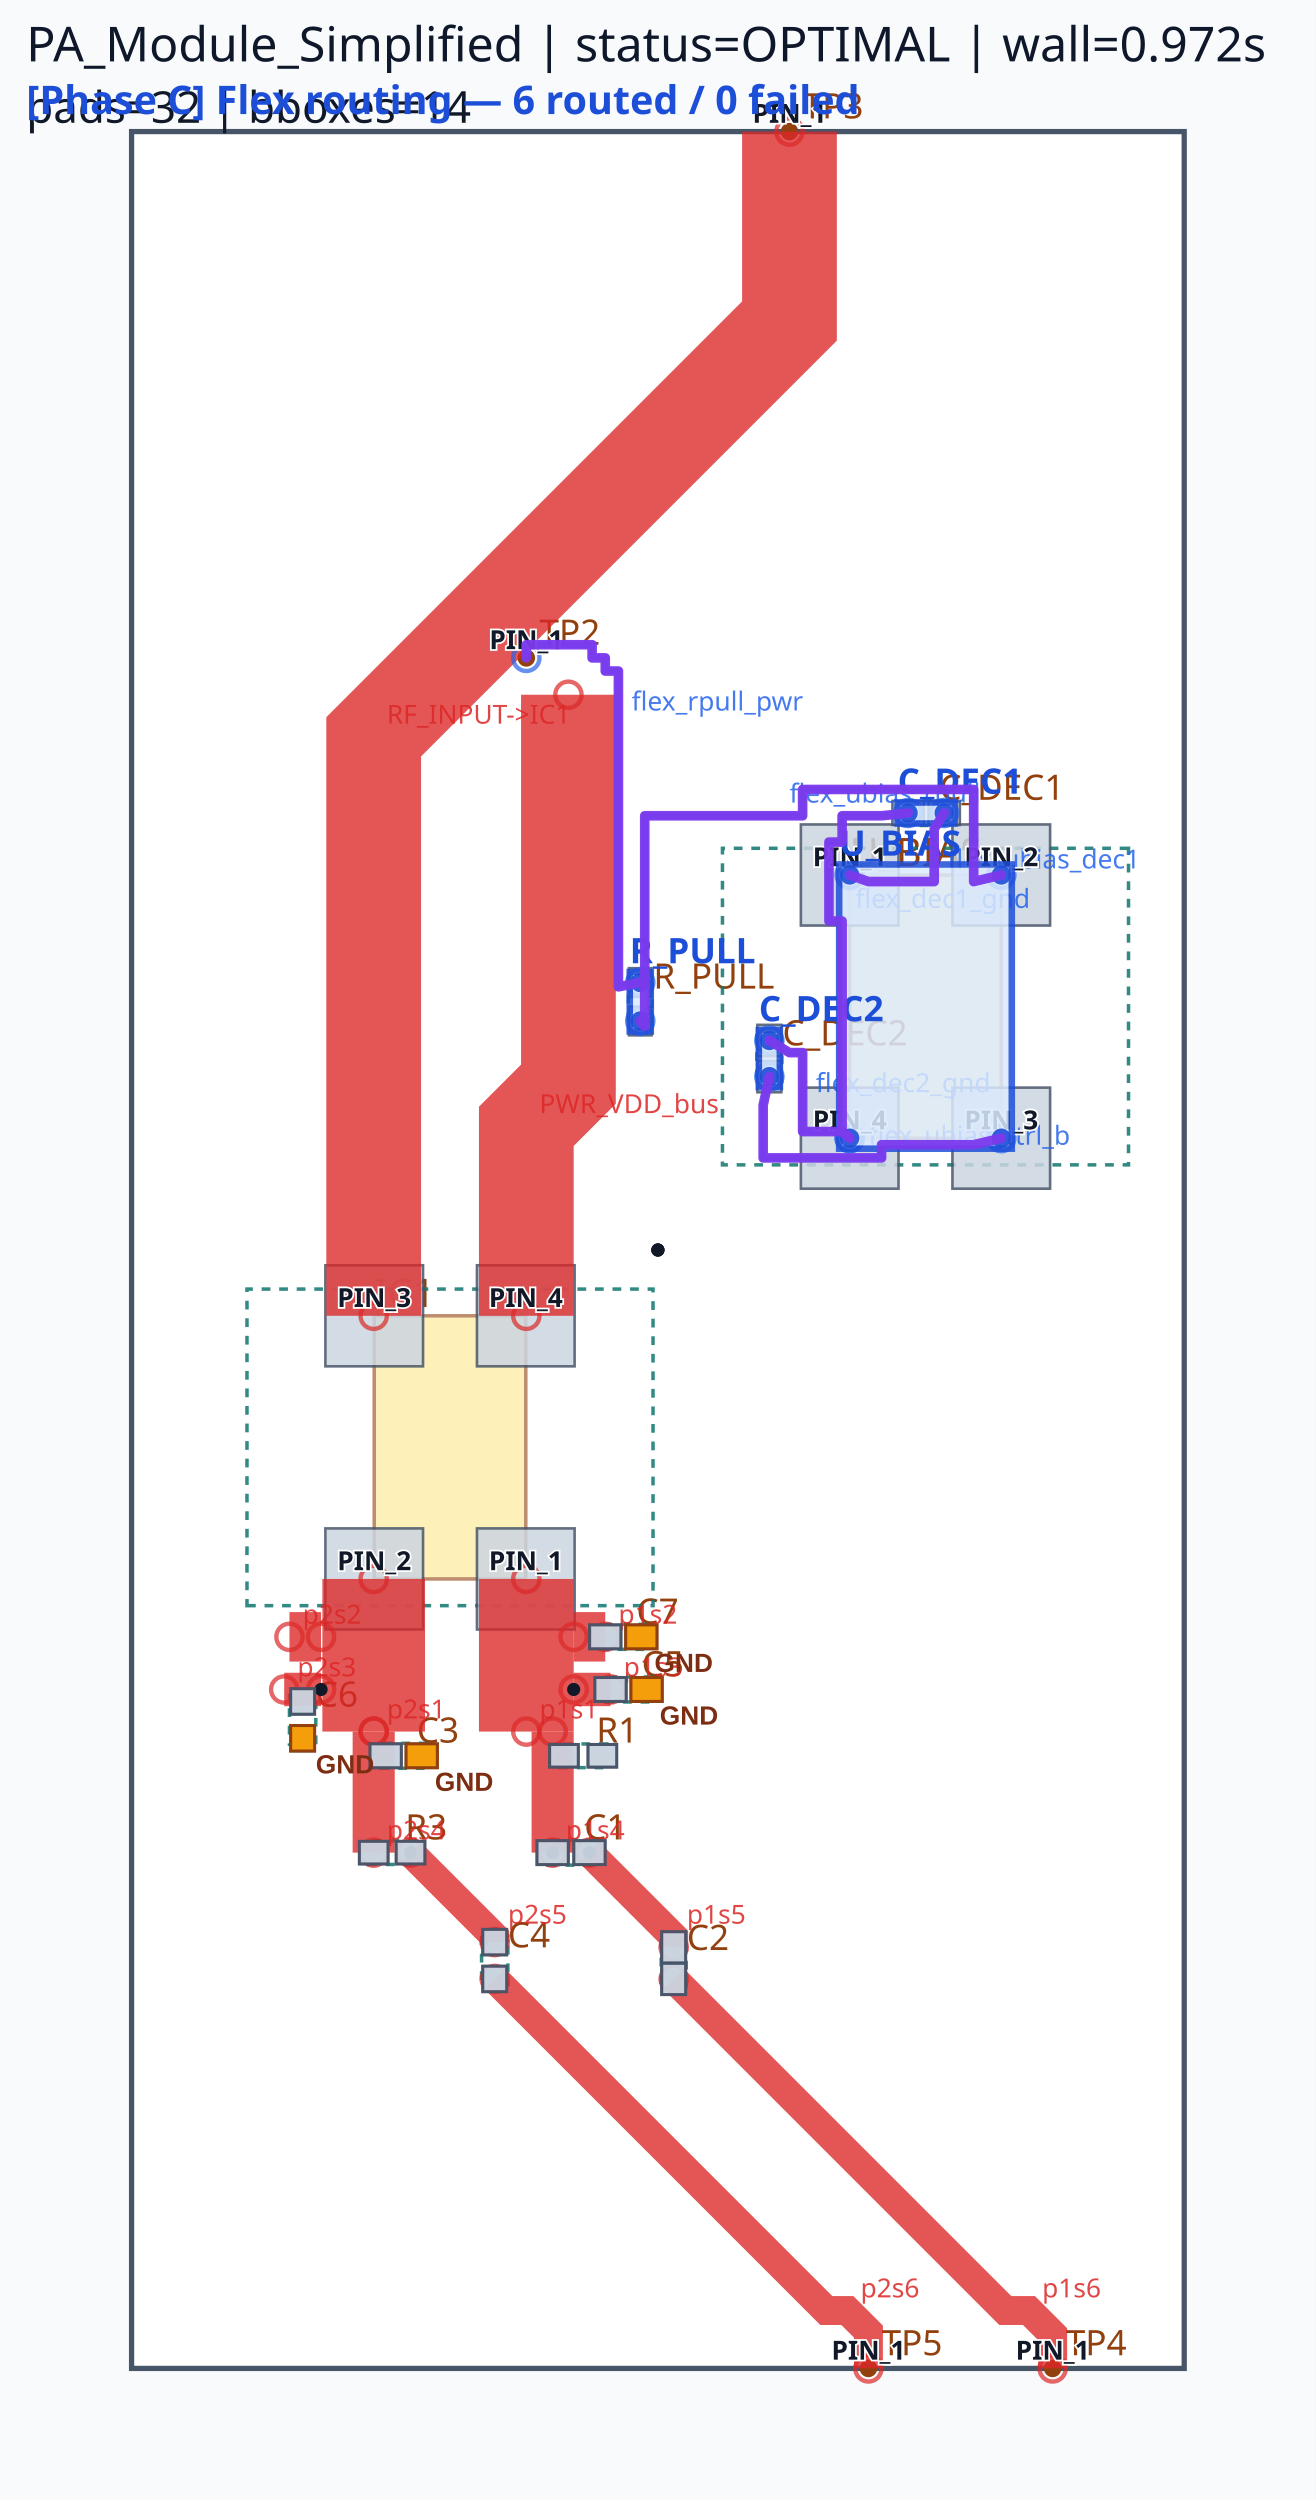
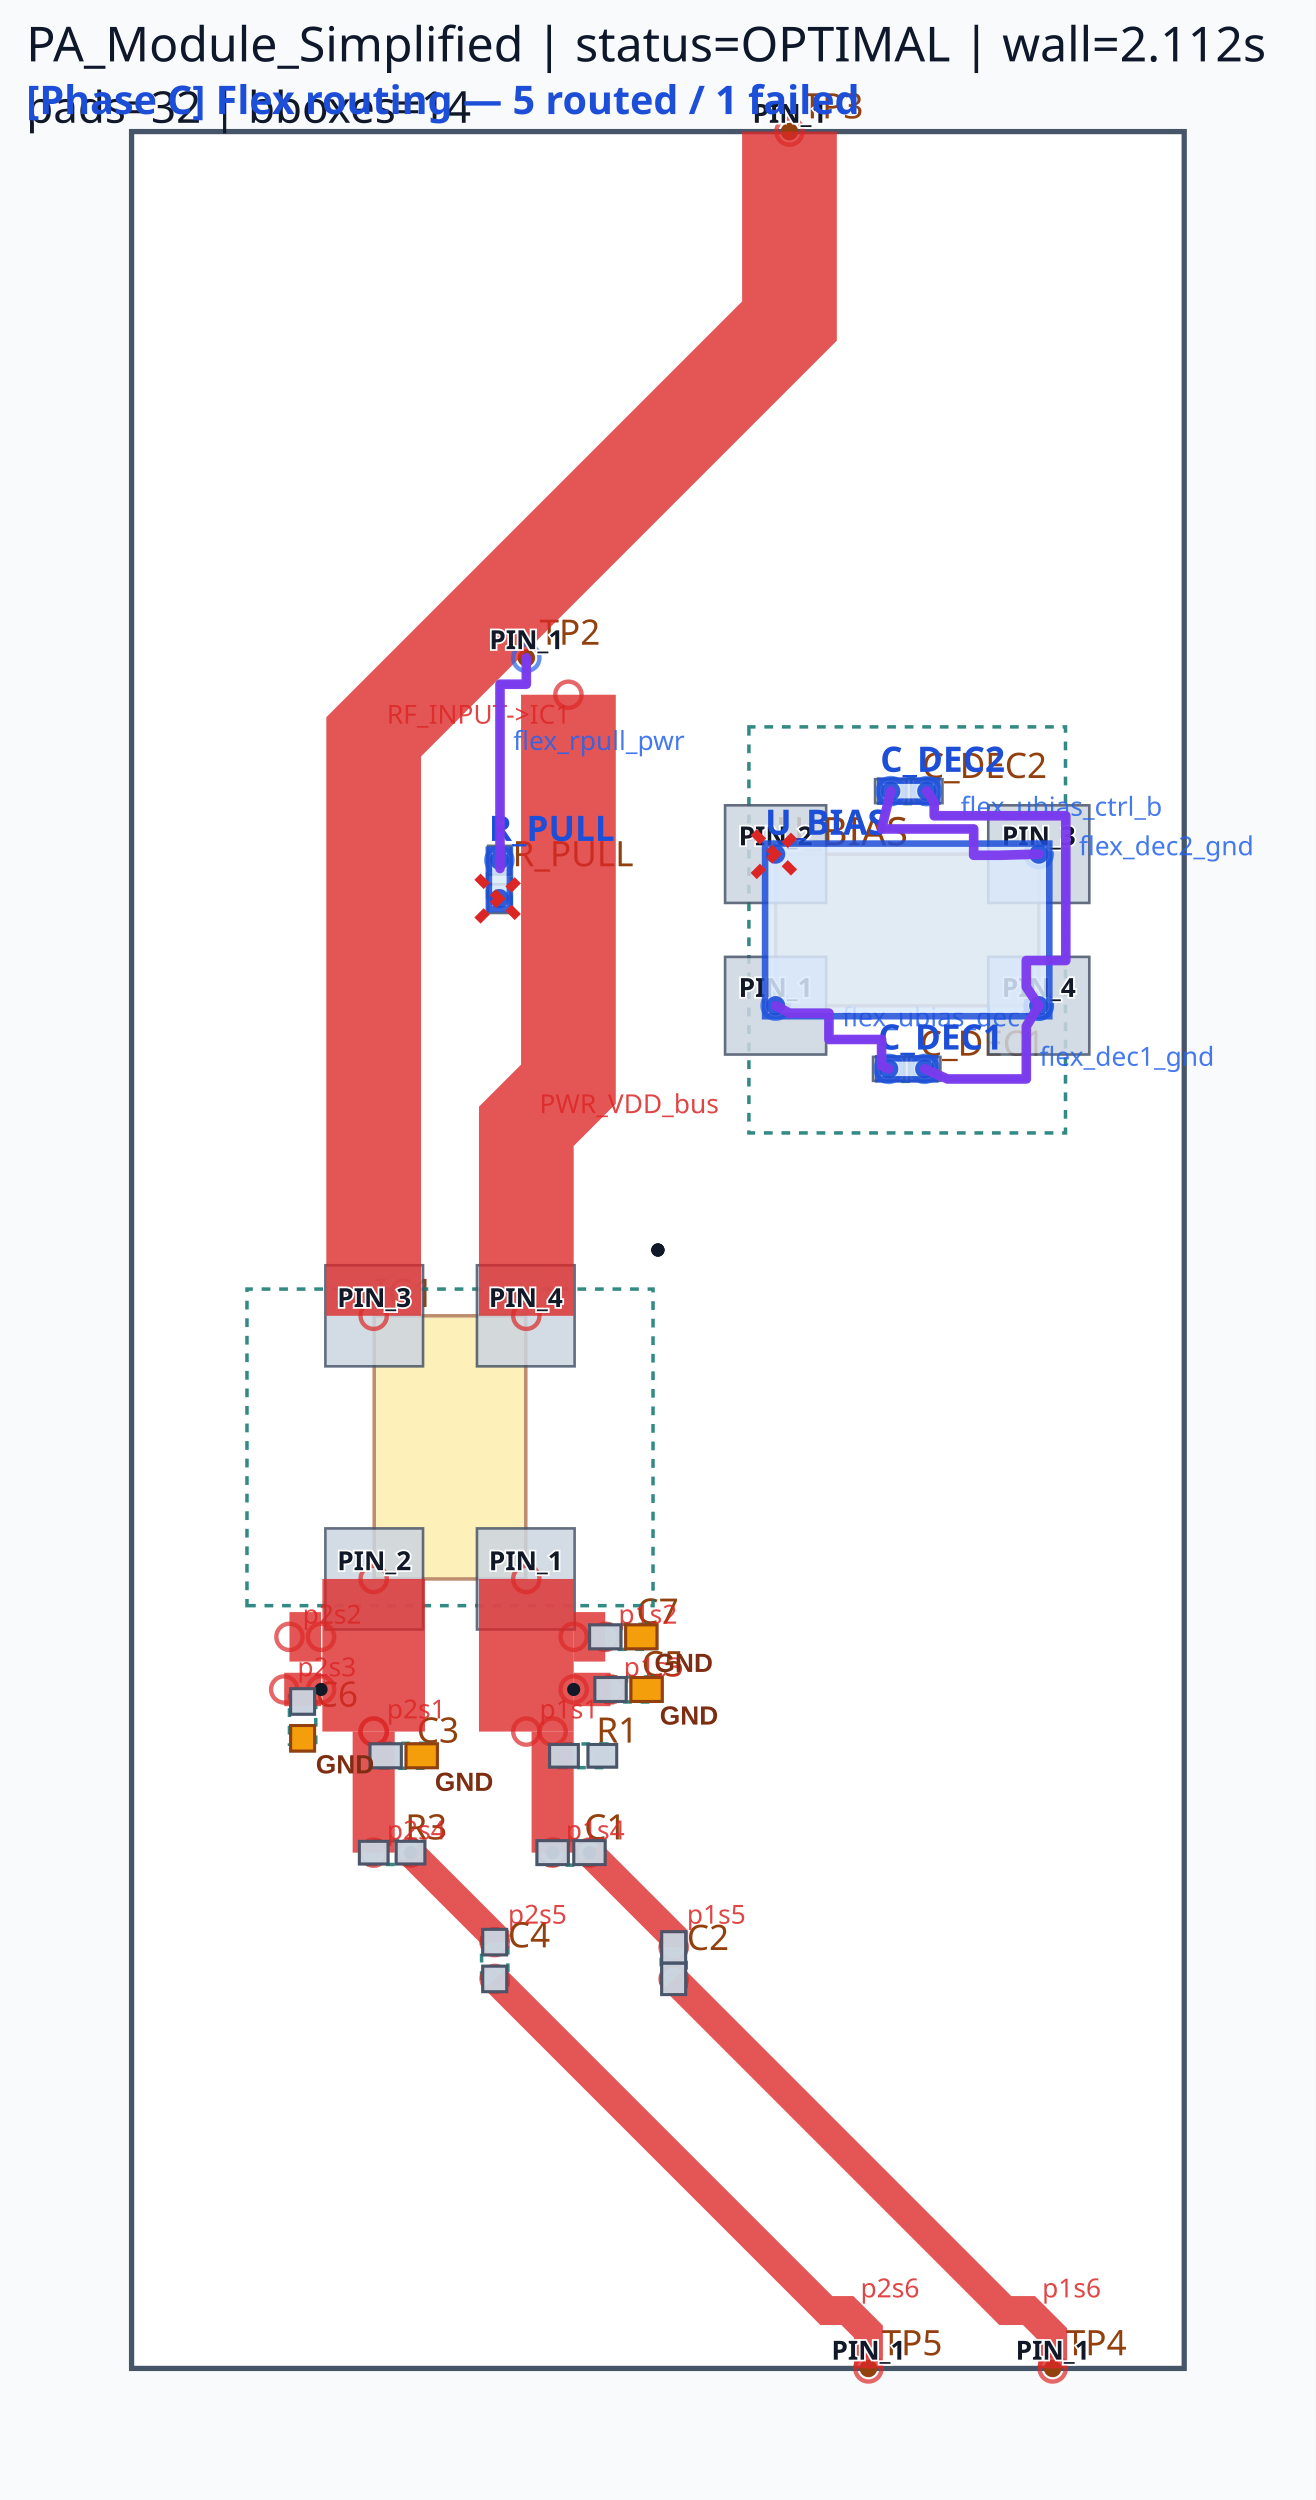
<svg xmlns="http://www.w3.org/2000/svg" viewBox="0 0 300.0 570.0" width="300.0" height="570.0">
  <rect x="0" y="0" width="100%" height="100%" fill="#f8fafc" />
  <rect x="30.00" y="30.00" width="240.00" height="510.00" fill="#ffffff" stroke="#475569" stroke-width="1.2" />
  <rect x="85.32" y="300.00" width="34.56" height="60.00" fill="#fde68a" stroke="#92400e" stroke-width="0.8" opacity="0.6" />
  <text x="85.32" y="298.00" font-family="sans-serif" font-size="9" fill="#92400e">IC1</text>
  <circle cx="120.00" cy="150.00" r="2" fill="#92400e" />
  <text x="123.00" y="147.00" font-family="sans-serif" font-size="8" fill="#92400e">TP2</text>
  <circle cx="180.00" cy="30.00" r="2" fill="#92400e" />
  <text x="183.00" y="27.00" font-family="sans-serif" font-size="8" fill="#92400e">TP3</text>
  <circle cx="240.00" cy="540.00" r="2" fill="#92400e" />
  <text x="243.00" y="537.00" font-family="sans-serif" font-size="8" fill="#92400e">TP4</text>
  <circle cx="198.00" cy="540.00" r="2" fill="#92400e" />
  <text x="201.00" y="537.00" font-family="sans-serif" font-size="8" fill="#92400e">TP5</text>
  <circle cx="126.00" cy="422.40" r="2" fill="#92400e" />
  <circle cx="134.40" cy="422.40" r="2" fill="#92400e" />
  <text x="133.20" y="419.40" font-family="sans-serif" font-size="8" fill="#92400e">C1</text>
  <circle cx="153.60" cy="444.00" r="2" fill="#92400e" />
  <circle cx="153.60" cy="451.20" r="2" fill="#92400e" />
  <text x="156.60" y="444.60" font-family="sans-serif" font-size="8" fill="#92400e">C2</text>
  <circle cx="112.80" cy="442.80" r="2" fill="#92400e" />
  <circle cx="112.80" cy="451.20" r="2" fill="#92400e" />
  <text x="115.80" y="444.00" font-family="sans-serif" font-size="8" fill="#92400e">C4</text>
  <circle cx="128.58" cy="400.32" r="2" fill="#92400e" />
  <circle cx="137.34" cy="400.32" r="2" fill="#92400e" />
  <text x="135.96" y="397.32" font-family="sans-serif" font-size="8" fill="#92400e">R1</text>
  <circle cx="85.20" cy="422.40" r="2" fill="#92400e" />
  <circle cx="93.60" cy="422.40" r="2" fill="#92400e" />
  <text x="92.40" y="419.40" font-family="sans-serif" font-size="8" fill="#92400e">R3</text>
  <circle cx="87.93" cy="400.32" r="2" fill="#92400e" />
  <circle cx="96.15" cy="400.32" r="2" fill="#92400e" />
  <text x="95.04" y="397.32" font-family="sans-serif" font-size="8" fill="#92400e">C3</text>
  <circle cx="139.20" cy="385.20" r="2" fill="#92400e" />
  <circle cx="147.42" cy="385.20" r="2" fill="#92400e" />
  <text x="146.31" y="382.20" font-family="sans-serif" font-size="8" fill="#92400e">C5</text>
  <circle cx="69.00" cy="396.33" r="2" fill="#92400e" />
  <circle cx="69.00" cy="387.93" r="2" fill="#92400e" />
  <text x="72.00" y="389.13" font-family="sans-serif" font-size="8" fill="#92400e">C6</text>
  <circle cx="138.00" cy="373.20" r="2" fill="#92400e" />
  <circle cx="146.22" cy="373.20" r="2" fill="#92400e" />
  <text x="145.11" y="370.20" font-family="sans-serif" font-size="8" fill="#92400e">C7</text>
-   <rect x="193.73" y="199.50" width="34.56" height="60.00" fill="#fde68a" stroke="#92400e" stroke-width="0.8" opacity="0.6" />
-   <text x="193.73" y="197.50" font-family="sans-serif" font-size="9" fill="#92400e">U_BIAS</text>
-   <circle cx="215.27" cy="185.36" r="2" fill="#92400e" />
-   <circle cx="207.05" cy="185.36" r="2" fill="#92400e" />
-   <text x="214.16" y="182.36" font-family="sans-serif" font-size="8" fill="#92400e">C_DEC1</text>
-   <circle cx="145.98" cy="232.78" r="2" fill="#92400e" />
-   <circle cx="145.98" cy="224.02" r="2" fill="#92400e" />
-   <text x="148.98" y="225.40" font-family="sans-serif" font-size="8" fill="#92400e">R_PULL</text>
-   <circle cx="175.41" cy="245.46" r="2" fill="#92400e" />
-   <circle cx="175.41" cy="237.24" r="2" fill="#92400e" />
-   <text x="178.41" y="238.35" font-family="sans-serif" font-size="8" fill="#92400e">C_DEC2</text>
+   <rect x="176.84" y="194.74" width="60.00" height="34.56" fill="#fde68a" stroke="#92400e" stroke-width="0.8" opacity="0.6" />
+   <text x="176.84" y="192.74" font-family="sans-serif" font-size="9" fill="#92400e">U_BIAS</text>
+   <circle cx="202.62" cy="243.70" r="2" fill="#92400e" />
+   <circle cx="210.84" cy="243.70" r="2" fill="#92400e" />
+   <text x="209.73" y="240.70" font-family="sans-serif" font-size="8" fill="#92400e">C_DEC1</text>
+   <circle cx="113.86" cy="204.89" r="2" fill="#92400e" />
+   <circle cx="113.86" cy="196.13" r="2" fill="#92400e" />
+   <text x="116.86" y="197.51" font-family="sans-serif" font-size="8" fill="#92400e">R_PULL</text>
+   <circle cx="203.09" cy="180.38" r="2" fill="#92400e" />
+   <circle cx="211.31" cy="180.38" r="2" fill="#92400e" />
+   <text x="210.20" y="177.38" font-family="sans-serif" font-size="8" fill="#92400e">C_DEC2</text>
  <path d="M 56.31,366.09 L 148.89,366.09 L 148.89,293.91 L 56.31,293.91 Z" class="component-bbox" fill="none" stroke="#0f766e" stroke-width="0.8" stroke-dasharray="2 2" opacity="0.85" />
  <path d="M 124.95,425.25 L 135.45,425.25 L 135.45,419.55 L 124.95,419.55 Z" class="component-bbox" fill="none" stroke="#0f766e" stroke-width="0.8" stroke-dasharray="2 2" opacity="0.85" />
  <path d="M 150.75,442.35 L 150.75,452.85 L 156.45,452.85 L 156.45,442.35 Z" class="component-bbox" fill="none" stroke="#0f766e" stroke-width="0.8" stroke-dasharray="2 2" opacity="0.85" />
  <path d="M 109.80,441.45 L 109.80,452.55 L 115.80,452.55 L 115.80,441.45 Z" class="component-bbox" fill="none" stroke="#0f766e" stroke-width="0.8" stroke-dasharray="2 2" opacity="0.85" />
  <path d="M 127.56,403.02 L 138.36,403.02 L 138.36,397.62 L 127.56,397.62 Z" class="component-bbox" fill="none" stroke="#0f766e" stroke-width="0.8" stroke-dasharray="2 2" opacity="0.85" />
  <path d="M 84.00,425.10 L 94.80,425.10 L 94.80,419.70 L 84.00,419.70 Z" class="component-bbox" fill="none" stroke="#0f766e" stroke-width="0.8" stroke-dasharray="2 2" opacity="0.85" />
  <path d="M 86.79,403.17 L 97.29,403.17 L 97.29,397.47 L 86.79,397.47 Z" class="component-bbox" fill="none" stroke="#0f766e" stroke-width="0.8" stroke-dasharray="2 2" opacity="0.85" />
  <path d="M 138.06,388.05 L 148.56,388.05 L 148.56,382.35 L 138.06,382.35 Z" class="component-bbox" fill="none" stroke="#0f766e" stroke-width="0.8" stroke-dasharray="2 2" opacity="0.85" />
  <path d="M 72.00,397.68 L 72.00,386.58 L 66.00,386.58 L 66.00,397.68 Z" class="component-bbox" fill="none" stroke="#0f766e" stroke-width="0.8" stroke-dasharray="2 2" opacity="0.85" />
  <path d="M 136.86,376.05 L 147.36,376.05 L 147.36,370.35 L 136.86,370.35 Z" class="component-bbox" fill="none" stroke="#0f766e" stroke-width="0.8" stroke-dasharray="2 2" opacity="0.85" />
-   <path d="M 257.30,193.41 L 164.72,193.41 L 164.72,265.59 L 257.30,265.59 Z" class="component-bbox" fill="none" stroke="#0f766e" stroke-width="0.8" stroke-dasharray="2 2" opacity="0.85" />
-   <path d="M 216.41,182.51 L 205.91,182.51 L 205.91,188.21 L 216.41,188.21 Z" class="component-bbox" fill="none" stroke="#0f766e" stroke-width="0.8" stroke-dasharray="2 2" opacity="0.85" />
-   <path d="M 148.68,233.80 L 148.68,223.00 L 143.28,223.00 L 143.28,233.80 Z" class="component-bbox" fill="none" stroke="#0f766e" stroke-width="0.8" stroke-dasharray="2 2" opacity="0.85" />
-   <path d="M 178.26,246.60 L 178.26,236.10 L 172.56,236.10 L 172.56,246.60 Z" class="component-bbox" fill="none" stroke="#0f766e" stroke-width="0.8" stroke-dasharray="2 2" opacity="0.85" />
+   <path d="M 170.75,165.73 L 170.75,258.31 L 242.93,258.31 L 242.93,165.73 Z" class="component-bbox" fill="none" stroke="#0f766e" stroke-width="0.8" stroke-dasharray="2 2" opacity="0.85" />
+   <path d="M 201.48,246.55 L 211.98,246.55 L 211.98,240.85 L 201.48,240.85 Z" class="component-bbox" fill="none" stroke="#0f766e" stroke-width="0.8" stroke-dasharray="2 2" opacity="0.85" />
+   <path d="M 116.56,205.91 L 116.56,195.11 L 111.16,195.11 L 111.16,205.91 Z" class="component-bbox" fill="none" stroke="#0f766e" stroke-width="0.8" stroke-dasharray="2 2" opacity="0.85" />
+   <path d="M 201.95,183.23 L 212.45,183.23 L 212.45,177.53 L 201.95,177.53 Z" class="component-bbox" fill="none" stroke="#0f766e" stroke-width="0.8" stroke-dasharray="2 2" opacity="0.85" />
  <polygon points="108.75,348.48 108.75,371.52 131.01,371.52 131.01,348.48" fill="#cbd5e1" stroke="#475569" stroke-width="0.6" opacity="0.85" />
  <polygon points="74.19,348.48 74.19,371.52 96.45,371.52 96.45,348.48" fill="#cbd5e1" stroke="#475569" stroke-width="0.6" opacity="0.85" />
  <polygon points="96.45,311.52 96.45,288.48 74.19,288.48 74.19,311.52" fill="#cbd5e1" stroke="#475569" stroke-width="0.6" opacity="0.85" />
  <polygon points="131.01,311.52 131.01,288.48 108.75,288.48 108.75,311.52" fill="#cbd5e1" stroke="#475569" stroke-width="0.6" opacity="0.85" />
  <polygon points="122.43,425.13 129.57,425.13 129.57,419.67 122.43,419.67" fill="#cbd5e1" stroke="#475569" stroke-width="0.6" opacity="0.85" />
  <polygon points="130.83,425.13 137.97,425.13 137.97,419.67 130.83,419.67" fill="#cbd5e1" stroke="#475569" stroke-width="0.6" opacity="0.85" />
  <polygon points="150.87,440.43 150.87,447.57 156.33,447.57 156.33,440.43" fill="#cbd5e1" stroke="#475569" stroke-width="0.6" opacity="0.85" />
  <polygon points="150.87,447.63 150.87,454.77 156.33,454.77 156.33,447.63" fill="#cbd5e1" stroke="#475569" stroke-width="0.6" opacity="0.85" />
  <polygon points="115.53,445.71 115.53,439.89 110.07,439.89 110.07,445.71" fill="#cbd5e1" stroke="#475569" stroke-width="0.6" opacity="0.85" />
  <polygon points="110.07,448.29 110.07,454.11 115.53,454.11 115.53,448.29" fill="#cbd5e1" stroke="#475569" stroke-width="0.6" opacity="0.85" />
  <polygon points="125.31,402.90 131.85,402.90 131.85,397.74 125.31,397.74" fill="#cbd5e1" stroke="#475569" stroke-width="0.6" opacity="0.85" />
  <polygon points="134.07,402.90 140.61,402.90 140.61,397.74 134.07,397.74" fill="#cbd5e1" stroke="#475569" stroke-width="0.6" opacity="0.85" />
  <polygon points="81.93,424.98 88.47,424.98 88.47,419.82 81.93,419.82" fill="#cbd5e1" stroke="#475569" stroke-width="0.6" opacity="0.85" />
  <polygon points="90.33,424.98 96.87,424.98 96.87,419.82 90.33,419.82" fill="#cbd5e1" stroke="#475569" stroke-width="0.6" opacity="0.85" />
  <polygon points="84.36,403.05 91.50,403.05 91.50,397.59 84.36,397.59" fill="#cbd5e1" stroke="#475569" stroke-width="0.6" opacity="0.85" />
  <polygon points="92.58,403.05 99.72,403.05 99.72,397.59 92.58,397.59" fill="#cbd5e1" stroke="#475569" stroke-width="0.6" opacity="0.85" />
  <polygon points="135.63,387.93 142.77,387.93 142.77,382.47 135.63,382.47" fill="#cbd5e1" stroke="#475569" stroke-width="0.6" opacity="0.85" />
  <polygon points="143.85,387.93 150.99,387.93 150.99,382.47 143.85,382.47" fill="#cbd5e1" stroke="#475569" stroke-width="0.6" opacity="0.85" />
  <polygon points="66.27,393.42 66.27,399.24 71.73,399.24 71.73,393.42" fill="#cbd5e1" stroke="#475569" stroke-width="0.6" opacity="0.85" />
  <polygon points="71.73,390.84 71.73,385.02 66.27,385.02 66.27,390.84" fill="#cbd5e1" stroke="#475569" stroke-width="0.6" opacity="0.85" />
  <polygon points="134.43,375.93 141.57,375.93 141.57,370.47 134.43,370.47" fill="#cbd5e1" stroke="#475569" stroke-width="0.6" opacity="0.85" />
  <polygon points="142.65,375.93 149.79,375.93 149.79,370.47 142.65,370.47" fill="#cbd5e1" stroke="#475569" stroke-width="0.6" opacity="0.85" />
-   <polygon points="204.86,211.02 204.86,187.98 182.60,187.98 182.60,211.02" fill="#cbd5e1" stroke="#475569" stroke-width="0.6" opacity="0.85" />
-   <polygon points="239.42,211.02 239.42,187.98 217.16,187.98 217.16,211.02" fill="#cbd5e1" stroke="#475569" stroke-width="0.6" opacity="0.85" />
-   <polygon points="217.16,247.98 217.16,271.02 239.42,271.02 239.42,247.98" fill="#cbd5e1" stroke="#475569" stroke-width="0.6" opacity="0.85" />
-   <polygon points="182.60,247.98 182.60,271.02 204.86,271.02 204.86,247.98" fill="#cbd5e1" stroke="#475569" stroke-width="0.6" opacity="0.85" />
-   <polygon points="218.84,182.63 211.70,182.63 211.70,188.09 218.84,188.09" fill="#cbd5e1" stroke="#475569" stroke-width="0.6" opacity="0.85" />
-   <polygon points="210.62,182.63 203.48,182.63 203.48,188.09 210.62,188.09" fill="#cbd5e1" stroke="#475569" stroke-width="0.6" opacity="0.85" />
-   <polygon points="148.56,236.05 148.56,229.51 143.40,229.51 143.40,236.05" fill="#cbd5e1" stroke="#475569" stroke-width="0.6" opacity="0.85" />
-   <polygon points="148.56,227.29 148.56,220.75 143.40,220.75 143.40,227.29" fill="#cbd5e1" stroke="#475569" stroke-width="0.6" opacity="0.85" />
-   <polygon points="178.14,249.03 178.14,241.89 172.68,241.89 172.68,249.03" fill="#cbd5e1" stroke="#475569" stroke-width="0.6" opacity="0.85" />
-   <polygon points="178.14,240.81 178.14,233.67 172.68,233.67 172.68,240.81" fill="#cbd5e1" stroke="#475569" stroke-width="0.6" opacity="0.85" />
+   <polygon points="188.36,218.17 165.32,218.17 165.32,240.43 188.36,240.43" fill="#cbd5e1" stroke="#475569" stroke-width="0.6" opacity="0.85" />
+   <polygon points="188.36,183.61 165.32,183.61 165.32,205.87 188.36,205.87" fill="#cbd5e1" stroke="#475569" stroke-width="0.6" opacity="0.85" />
+   <polygon points="225.32,205.87 248.36,205.87 248.36,183.61 225.32,183.61" fill="#cbd5e1" stroke="#475569" stroke-width="0.6" opacity="0.85" />
+   <polygon points="225.32,240.43 248.36,240.43 248.36,218.17 225.32,218.17" fill="#cbd5e1" stroke="#475569" stroke-width="0.6" opacity="0.85" />
+   <polygon points="199.05,246.43 206.19,246.43 206.19,240.97 199.05,240.97" fill="#cbd5e1" stroke="#475569" stroke-width="0.6" opacity="0.85" />
+   <polygon points="207.27,246.43 214.41,246.43 214.41,240.97 207.27,240.97" fill="#cbd5e1" stroke="#475569" stroke-width="0.6" opacity="0.85" />
+   <polygon points="116.44,208.16 116.44,201.62 111.28,201.62 111.28,208.16" fill="#cbd5e1" stroke="#475569" stroke-width="0.6" opacity="0.85" />
+   <polygon points="116.44,199.40 116.44,192.86 111.28,192.86 111.28,199.40" fill="#cbd5e1" stroke="#475569" stroke-width="0.6" opacity="0.85" />
+   <polygon points="199.52,183.11 206.66,183.11 206.66,177.65 199.52,177.65" fill="#cbd5e1" stroke="#475569" stroke-width="0.6" opacity="0.85" />
+   <polygon points="207.74,183.11 214.88,183.11 214.88,177.65 207.74,177.65" fill="#cbd5e1" stroke="#475569" stroke-width="0.6" opacity="0.85" />
  <polyline points="85.20,360.00 85.20,394.80" fill="none" stroke="#dc2626" stroke-width="23.40" stroke-linecap="butt" stroke-linejoin="miter" opacity="0.78" />
  <circle cx="85.20" cy="360.00" r="3" fill="none" stroke="#dc2626" stroke-width="1.0" opacity="0.7" />
  <circle cx="85.20" cy="394.80" r="3" fill="none" stroke="#dc2626" stroke-width="1.0" opacity="0.7" />
  <text x="88.20" y="391.80" font-family="sans-serif" font-size="6" fill="#dc2626" opacity="0.85">p2s1</text>
  <polyline points="120.00,360.00 120.00,394.80" fill="none" stroke="#dc2626" stroke-width="21.60" stroke-linecap="butt" stroke-linejoin="miter" opacity="0.78" />
  <circle cx="120.00" cy="360.00" r="3" fill="none" stroke="#dc2626" stroke-width="1.0" opacity="0.7" />
  <circle cx="120.00" cy="394.80" r="3" fill="none" stroke="#dc2626" stroke-width="1.0" opacity="0.7" />
  <text x="123.00" y="391.80" font-family="sans-serif" font-size="6" fill="#dc2626" opacity="0.85">p1s1</text>
  <polyline points="126.00,394.80 126.00,422.40" fill="none" stroke="#dc2626" stroke-width="9.60" stroke-linecap="butt" stroke-linejoin="miter" opacity="0.78" />
  <circle cx="126.00" cy="394.80" r="3" fill="none" stroke="#dc2626" stroke-width="1.0" opacity="0.7" />
  <circle cx="126.00" cy="422.40" r="3" fill="none" stroke="#dc2626" stroke-width="1.0" opacity="0.7" />
  <text x="129.00" y="419.40" font-family="sans-serif" font-size="6" fill="#dc2626" opacity="0.85">p1s4</text>
  <polyline points="85.20,394.80 85.20,422.40" fill="none" stroke="#dc2626" stroke-width="9.60" stroke-linecap="butt" stroke-linejoin="miter" opacity="0.78" />
  <circle cx="85.20" cy="394.80" r="3" fill="none" stroke="#dc2626" stroke-width="1.0" opacity="0.7" />
  <circle cx="85.20" cy="422.40" r="3" fill="none" stroke="#dc2626" stroke-width="1.0" opacity="0.7" />
  <text x="88.20" y="419.40" font-family="sans-serif" font-size="6" fill="#dc2626" opacity="0.85">p2s4</text>
  <polyline points="130.80,373.20 138.00,373.20" fill="none" stroke="#dc2626" stroke-width="11.28" stroke-linecap="butt" stroke-linejoin="miter" opacity="0.78" />
  <circle cx="130.80" cy="373.20" r="3" fill="none" stroke="#dc2626" stroke-width="1.0" opacity="0.7" />
  <circle cx="138.00" cy="373.20" r="3" fill="none" stroke="#dc2626" stroke-width="1.0" opacity="0.7" />
  <text x="141.00" y="370.20" font-family="sans-serif" font-size="6" fill="#dc2626" opacity="0.85">p1s2</text>
  <polyline points="73.20,373.20 66.00,373.20" fill="none" stroke="#dc2626" stroke-width="11.28" stroke-linecap="butt" stroke-linejoin="miter" opacity="0.78" />
  <circle cx="73.20" cy="373.20" r="3" fill="none" stroke="#dc2626" stroke-width="1.0" opacity="0.7" />
  <circle cx="66.00" cy="373.20" r="3" fill="none" stroke="#dc2626" stroke-width="1.0" opacity="0.7" />
  <text x="69.00" y="370.20" font-family="sans-serif" font-size="6" fill="#dc2626" opacity="0.85">p2s2</text>
  <polyline points="134.40,422.40 153.60,441.60 153.60,444.00" fill="none" stroke="#dc2626" stroke-width="6.60" stroke-linecap="butt" stroke-linejoin="miter" opacity="0.78" />
  <circle cx="134.40" cy="422.40" r="3" fill="none" stroke="#dc2626" stroke-width="1.0" opacity="0.7" />
  <circle cx="153.60" cy="444.00" r="3" fill="none" stroke="#dc2626" stroke-width="1.0" opacity="0.7" />
  <text x="156.60" y="438.60" font-family="sans-serif" font-size="6" fill="#dc2626" opacity="0.85">p1s5</text>
  <polyline points="93.60,422.40 112.80,441.60 112.80,442.80" fill="none" stroke="#dc2626" stroke-width="6.60" stroke-linecap="butt" stroke-linejoin="miter" opacity="0.78" />
  <circle cx="93.60" cy="422.40" r="3" fill="none" stroke="#dc2626" stroke-width="1.0" opacity="0.7" />
  <circle cx="112.80" cy="442.80" r="3" fill="none" stroke="#dc2626" stroke-width="1.0" opacity="0.7" />
  <text x="115.80" y="438.60" font-family="sans-serif" font-size="6" fill="#dc2626" opacity="0.85">p2s5</text>
  <polyline points="130.80,385.20 139.20,385.20" fill="none" stroke="#dc2626" stroke-width="7.62" stroke-linecap="butt" stroke-linejoin="miter" opacity="0.78" />
  <circle cx="130.80" cy="385.20" r="3" fill="none" stroke="#dc2626" stroke-width="1.0" opacity="0.7" />
  <circle cx="139.20" cy="385.20" r="3" fill="none" stroke="#dc2626" stroke-width="1.0" opacity="0.7" />
  <text x="142.20" y="382.20" font-family="sans-serif" font-size="6" fill="#dc2626" opacity="0.85">p1s3</text>
  <polyline points="73.20,385.20 64.80,385.20" fill="none" stroke="#dc2626" stroke-width="7.62" stroke-linecap="butt" stroke-linejoin="miter" opacity="0.78" />
  <circle cx="73.20" cy="385.20" r="3" fill="none" stroke="#dc2626" stroke-width="1.0" opacity="0.7" />
  <circle cx="64.80" cy="385.20" r="3" fill="none" stroke="#dc2626" stroke-width="1.0" opacity="0.7" />
  <text x="67.80" y="382.20" font-family="sans-serif" font-size="6" fill="#dc2626" opacity="0.85">p2s3</text>
  <polyline points="180.00,30.00 180.00,73.20 85.20,168.00 85.20,300.00" fill="none" stroke="#dc2626" stroke-width="21.60" stroke-linecap="butt" stroke-linejoin="miter" opacity="0.78" />
  <circle cx="180.00" cy="30.00" r="3" fill="none" stroke="#dc2626" stroke-width="1.0" opacity="0.7" />
  <circle cx="85.20" cy="300.00" r="3" fill="none" stroke="#dc2626" stroke-width="1.0" opacity="0.7" />
  <text x="88.20" y="165.00" font-family="sans-serif" font-size="6" fill="#dc2626" opacity="0.85">RF_INPUT-&gt;IC1</text>
  <polyline points="129.60,158.40 129.60,247.20 120.00,256.80 120.00,300.00" fill="none" stroke="#dc2626" stroke-width="21.60" stroke-linecap="butt" stroke-linejoin="miter" opacity="0.78" />
  <circle cx="129.60" cy="158.40" r="3" fill="none" stroke="#dc2626" stroke-width="1.0" opacity="0.7" />
  <circle cx="120.00" cy="300.00" r="3" fill="none" stroke="#dc2626" stroke-width="1.0" opacity="0.7" />
  <text x="123.00" y="253.80" font-family="sans-serif" font-size="6" fill="#dc2626" opacity="0.85">PWR_VDD_bus</text>
  <polyline points="153.60,451.20 229.20,526.80 234.60,526.80 240.00,532.20 240.00,540.00" fill="none" stroke="#dc2626" stroke-width="6.60" stroke-linecap="butt" stroke-linejoin="miter" opacity="0.78" />
  <circle cx="153.60" cy="451.20" r="3" fill="none" stroke="#dc2626" stroke-width="1.0" opacity="0.7" />
  <circle cx="240.00" cy="540.00" r="3" fill="none" stroke="#dc2626" stroke-width="1.0" opacity="0.7" />
  <text x="237.60" y="523.80" font-family="sans-serif" font-size="6" fill="#dc2626" opacity="0.85">p1s6</text>
  <polyline points="112.80,451.20 188.40,526.80 193.20,526.80 198.00,531.60 198.00,540.00" fill="none" stroke="#dc2626" stroke-width="6.60" stroke-linecap="butt" stroke-linejoin="miter" opacity="0.78" />
  <circle cx="112.80" cy="451.20" r="3" fill="none" stroke="#dc2626" stroke-width="1.0" opacity="0.7" />
  <circle cx="198.00" cy="540.00" r="3" fill="none" stroke="#dc2626" stroke-width="1.0" opacity="0.7" />
  <text x="196.20" y="523.80" font-family="sans-serif" font-size="6" fill="#dc2626" opacity="0.85">p2s6</text>
-   <polyline points="193.73,199.50 198.00,201.00 204.00,201.00 210.00,201.00 213.00,201.00 213.00,195.00 213.00,189.00 215.27,185.36" fill="none" stroke="#2563eb" stroke-width="1.52" stroke-linecap="butt" stroke-linejoin="miter" opacity="0.78" />
-   <circle cx="193.73" cy="199.50" r="3" fill="none" stroke="#2563eb" stroke-width="1.0" opacity="0.7" />
-   <circle cx="215.27" cy="185.36" r="3" fill="none" stroke="#2563eb" stroke-width="1.0" opacity="0.7" />
-   <text x="216.00" y="198.00" font-family="sans-serif" font-size="6" fill="#2563eb" opacity="0.85">flex_ubias_dec1</text>
-   <polyline points="207.05,185.36 201.00,186.00 195.00,186.00 192.00,186.00 192.00,192.00 189.00,192.00 189.00,198.00 189.00,204.00 189.00,210.00 192.00,210.00 192.00,216.00 192.00,222.00 192.00,228.00 192.00,234.00 192.00,240.00 192.00,246.00 192.00,252.00 192.00,258.00 193.73,259.50" fill="none" stroke="#2563eb" stroke-width="1.52" stroke-linecap="butt" stroke-linejoin="miter" opacity="0.78" />
-   <circle cx="207.05" cy="185.36" r="3" fill="none" stroke="#2563eb" stroke-width="1.0" opacity="0.7" />
-   <circle cx="193.73" cy="259.50" r="3" fill="none" stroke="#2563eb" stroke-width="1.0" opacity="0.7" />
-   <text x="195.00" y="207.00" font-family="sans-serif" font-size="6" fill="#2563eb" opacity="0.85">flex_dec1_gnd</text>
-   <polyline points="228.29,199.50 222.00,201.00 222.00,195.00 222.00,189.00 222.00,183.00 222.00,180.00 216.00,180.00 210.00,180.00 204.00,180.00 198.00,180.00 192.00,180.00 186.00,180.00 183.00,180.00 183.00,186.00 177.00,186.00 171.00,186.00 165.00,186.00 159.00,186.00 153.00,186.00 147.00,186.00 147.00,192.00 147.00,198.00 147.00,204.00 147.00,210.00 147.00,216.00 147.00,222.00 147.00,228.00 147.00,234.00 145.98,232.78" fill="none" stroke="#2563eb" stroke-width="1.52" stroke-linecap="butt" stroke-linejoin="miter" opacity="0.78" />
-   <circle cx="228.29" cy="199.50" r="3" fill="none" stroke="#2563eb" stroke-width="1.0" opacity="0.7" />
-   <circle cx="145.98" cy="232.78" r="3" fill="none" stroke="#2563eb" stroke-width="1.0" opacity="0.7" />
-   <text x="180.00" y="183.00" font-family="sans-serif" font-size="6" fill="#2563eb" opacity="0.85">flex_ubias_rpull</text>
-   <polyline points="145.98,224.02 141.00,225.00 141.00,219.00 141.00,213.00 141.00,207.00 141.00,201.00 141.00,195.00 141.00,189.00 141.00,183.00 141.00,177.00 141.00,171.00 141.00,165.00 141.00,159.00 141.00,153.00 138.00,153.00 138.00,150.00 135.00,150.00 135.00,147.00 129.00,147.00 123.00,147.00 120.00,147.00 120.00,150.00" fill="none" stroke="#2563eb" stroke-width="1.52" stroke-linecap="butt" stroke-linejoin="miter" opacity="0.78" />
-   <circle cx="145.98" cy="224.02" r="3" fill="none" stroke="#2563eb" stroke-width="1.0" opacity="0.7" />
+   <polyline points="176.84,229.30 180.00,231.00 186.00,231.00 189.00,231.00 189.00,237.00 195.00,237.00 201.00,237.00 201.00,243.00 202.62,243.70" fill="none" stroke="#2563eb" stroke-width="1.52" stroke-linecap="butt" stroke-linejoin="miter" opacity="0.78" />
+   <circle cx="176.84" cy="229.30" r="3" fill="none" stroke="#2563eb" stroke-width="1.0" opacity="0.7" />
+   <circle cx="202.62" cy="243.70" r="3" fill="none" stroke="#2563eb" stroke-width="1.0" opacity="0.7" />
+   <text x="192.00" y="234.00" font-family="sans-serif" font-size="6" fill="#2563eb" opacity="0.85">flex_ubias_dec1</text>
+   <polyline points="210.84,243.70 216.00,246.00 222.00,246.00 228.00,246.00 234.00,246.00 234.00,240.00 234.00,234.00 236.84,229.30" fill="none" stroke="#2563eb" stroke-width="1.52" stroke-linecap="butt" stroke-linejoin="miter" opacity="0.78" />
+   <circle cx="210.84" cy="243.70" r="3" fill="none" stroke="#2563eb" stroke-width="1.0" opacity="0.7" />
+   <circle cx="236.84" cy="229.30" r="3" fill="none" stroke="#2563eb" stroke-width="1.0" opacity="0.7" />
+   <text x="237.00" y="243.00" font-family="sans-serif" font-size="6" fill="#2563eb" opacity="0.85">flex_dec1_gnd</text>
+   <polyline points="113.86,196.13 114.00,198.00 114.00,192.00 114.00,186.00 114.00,180.00 114.00,174.00 114.00,168.00 114.00,162.00 114.00,156.00 120.00,156.00 120.00,150.00" fill="none" stroke="#2563eb" stroke-width="1.52" stroke-linecap="butt" stroke-linejoin="miter" opacity="0.78" />
+   <circle cx="113.86" cy="196.13" r="3" fill="none" stroke="#2563eb" stroke-width="1.0" opacity="0.7" />
  <circle cx="120.00" cy="150.00" r="3" fill="none" stroke="#2563eb" stroke-width="1.0" opacity="0.7" />
-   <text x="144.00" y="162.00" font-family="sans-serif" font-size="6" fill="#2563eb" opacity="0.85">flex_rpull_pwr</text>
-   <polyline points="228.29,259.50 222.00,261.00 216.00,261.00 210.00,261.00 204.00,261.00 201.00,261.00 201.00,264.00 195.00,264.00 189.00,264.00 183.00,264.00 177.00,264.00 174.00,264.00 174.00,258.00 174.00,252.00 175.41,245.46" fill="none" stroke="#2563eb" stroke-width="1.52" stroke-linecap="butt" stroke-linejoin="miter" opacity="0.78" />
-   <circle cx="228.29" cy="259.50" r="3" fill="none" stroke="#2563eb" stroke-width="1.0" opacity="0.7" />
-   <circle cx="175.41" cy="245.46" r="3" fill="none" stroke="#2563eb" stroke-width="1.0" opacity="0.7" />
-   <text x="198.00" y="261.00" font-family="sans-serif" font-size="6" fill="#2563eb" opacity="0.85">flex_ubias_ctrl_b</text>
-   <polyline points="175.41,237.24 180.00,240.00 183.00,240.00 183.00,246.00 183.00,252.00 183.00,258.00 189.00,258.00 192.00,258.00 193.73,259.50" fill="none" stroke="#2563eb" stroke-width="1.52" stroke-linecap="butt" stroke-linejoin="miter" opacity="0.78" />
-   <circle cx="175.41" cy="237.24" r="3" fill="none" stroke="#2563eb" stroke-width="1.0" opacity="0.7" />
-   <circle cx="193.73" cy="259.50" r="3" fill="none" stroke="#2563eb" stroke-width="1.0" opacity="0.7" />
-   <text x="186.00" y="249.00" font-family="sans-serif" font-size="6" fill="#2563eb" opacity="0.85">flex_dec2_gnd</text>
+   <text x="117.00" y="171.00" font-family="sans-serif" font-size="6" fill="#2563eb" opacity="0.85">flex_rpull_pwr</text>
+   <polyline points="236.84,194.74 228.00,195.00 222.00,195.00 222.00,189.00 216.00,189.00 210.00,189.00 204.00,189.00 201.00,189.00 203.09,180.38" fill="none" stroke="#2563eb" stroke-width="1.52" stroke-linecap="butt" stroke-linejoin="miter" opacity="0.78" />
+   <circle cx="236.84" cy="194.74" r="3" fill="none" stroke="#2563eb" stroke-width="1.0" opacity="0.7" />
+   <circle cx="203.09" cy="180.38" r="3" fill="none" stroke="#2563eb" stroke-width="1.0" opacity="0.7" />
+   <text x="219.00" y="186.00" font-family="sans-serif" font-size="6" fill="#2563eb" opacity="0.85">flex_ubias_ctrl_b</text>
+   <polyline points="211.31,180.38 213.00,183.00 213.00,186.00 219.00,186.00 225.00,186.00 231.00,186.00 237.00,186.00 243.00,186.00 243.00,192.00 243.00,198.00 243.00,204.00 243.00,210.00 243.00,216.00 243.00,219.00 237.00,219.00 234.00,219.00 234.00,225.00 236.84,229.30" fill="none" stroke="#2563eb" stroke-width="1.52" stroke-linecap="butt" stroke-linejoin="miter" opacity="0.78" />
+   <circle cx="211.31" cy="180.38" r="3" fill="none" stroke="#2563eb" stroke-width="1.0" opacity="0.7" />
+   <circle cx="236.84" cy="229.30" r="3" fill="none" stroke="#2563eb" stroke-width="1.0" opacity="0.7" />
+   <text x="246.00" y="195.00" font-family="sans-serif" font-size="6" fill="#2563eb" opacity="0.85">flex_dec2_gnd</text>
  <circle cx="130.80" cy="385.20" r="1.5" fill="#111827" />
  <circle cx="150.00" cy="285.00" r="1.5" fill="#111827" />
  <circle cx="126.00" cy="422.40" r="1.5" fill="#111827" />
  <circle cx="134.40" cy="422.40" r="1.5" fill="#111827" />
  <circle cx="73.20" cy="385.20" r="1.5" fill="#111827" />
  <circle cx="150.00" cy="285.00" r="1.5" fill="#111827" />
  <circle cx="150.00" cy="285.00" r="1.5" fill="#111827" />
  <circle cx="93.60" cy="422.40" r="1.5" fill="#111827" />
-   <text x="6" y="14" font-family="sans-serif" font-size="11" fill="#0f172a">PA_Module_Simplified | status=OPTIMAL | wall=0.972s</text>
+   <text x="6" y="14" font-family="sans-serif" font-size="11" fill="#0f172a">PA_Module_Simplified | status=OPTIMAL | wall=2.112s</text>
  <text x="6" y="28" font-family="sans-serif" font-size="10" fill="#111827">pads=32 | bboxes=14</text>
  <text x="119.88" y="358.00" font-family="sans-serif" font-size="6" text-anchor="middle" font-weight="bold" fill="#111827" stroke="#ffffff" stroke-width="0.8" paint-order="stroke">PIN_1</text>
  <text x="85.32" y="358.00" font-family="sans-serif" font-size="6" text-anchor="middle" font-weight="bold" fill="#111827" stroke="#ffffff" stroke-width="0.8" paint-order="stroke">PIN_2</text>
  <text x="85.32" y="298.00" font-family="sans-serif" font-size="6" text-anchor="middle" font-weight="bold" fill="#111827" stroke="#ffffff" stroke-width="0.8" paint-order="stroke">PIN_3</text>
  <text x="119.88" y="298.00" font-family="sans-serif" font-size="6" text-anchor="middle" font-weight="bold" fill="#111827" stroke="#ffffff" stroke-width="0.8" paint-order="stroke">PIN_4</text>
  <text x="120.00" y="148.00" font-family="sans-serif" font-size="6" text-anchor="middle" font-weight="bold" fill="#111827" stroke="#ffffff" stroke-width="0.8" paint-order="stroke">PIN_1</text>
  <text x="180.00" y="28.00" font-family="sans-serif" font-size="6" text-anchor="middle" font-weight="bold" fill="#111827" stroke="#ffffff" stroke-width="0.8" paint-order="stroke">PIN_1</text>
  <text x="240.00" y="538.00" font-family="sans-serif" font-size="6" text-anchor="middle" font-weight="bold" fill="#111827" stroke="#ffffff" stroke-width="0.8" paint-order="stroke">PIN_1</text>
  <text x="198.00" y="538.00" font-family="sans-serif" font-size="6" text-anchor="middle" font-weight="bold" fill="#111827" stroke="#ffffff" stroke-width="0.8" paint-order="stroke">PIN_1</text>
-   <text x="193.73" y="197.50" font-family="sans-serif" font-size="6" text-anchor="middle" font-weight="bold" fill="#111827" stroke="#ffffff" stroke-width="0.8" paint-order="stroke">PIN_1</text>
-   <text x="228.29" y="197.50" font-family="sans-serif" font-size="6" text-anchor="middle" font-weight="bold" fill="#111827" stroke="#ffffff" stroke-width="0.8" paint-order="stroke">PIN_2</text>
-   <text x="228.29" y="257.50" font-family="sans-serif" font-size="6" text-anchor="middle" font-weight="bold" fill="#111827" stroke="#ffffff" stroke-width="0.8" paint-order="stroke">PIN_3</text>
-   <text x="193.73" y="257.50" font-family="sans-serif" font-size="6" text-anchor="middle" font-weight="bold" fill="#111827" stroke="#ffffff" stroke-width="0.8" paint-order="stroke">PIN_4</text>
+   <text x="176.84" y="227.30" font-family="sans-serif" font-size="6" text-anchor="middle" font-weight="bold" fill="#111827" stroke="#ffffff" stroke-width="0.8" paint-order="stroke">PIN_1</text>
+   <text x="176.84" y="192.74" font-family="sans-serif" font-size="6" text-anchor="middle" font-weight="bold" fill="#111827" stroke="#ffffff" stroke-width="0.8" paint-order="stroke">PIN_2</text>
+   <text x="236.84" y="192.74" font-family="sans-serif" font-size="6" text-anchor="middle" font-weight="bold" fill="#111827" stroke="#ffffff" stroke-width="0.8" paint-order="stroke">PIN_3</text>
+   <text x="236.84" y="227.30" font-family="sans-serif" font-size="6" text-anchor="middle" font-weight="bold" fill="#111827" stroke="#ffffff" stroke-width="0.8" paint-order="stroke">PIN_4</text>
  <style>.prea-rlc-bbox{fill:#ecfdf5;stroke:#0f766e;stroke-width:0.8;stroke-dasharray:2 2;opacity:0.85;}.prea-rlc-pad{fill:#cbd5e1;stroke:#475569;stroke-width:0.7;opacity:0.95;}.prea-gnd-pin{fill:#f59e0b;stroke:#92400e;stroke-width:0.7;}.phb-name-label{fill:#0f172a;font-family:Arial,sans-serif;font-size:7px;font-weight:bold;}.phb-net-label{fill:#7c2d12;font-family:Arial,sans-serif;font-size:6px;font-weight:bold;}.phb-pin-label{fill:#111827;font-family:Arial,sans-serif;font-size:5px;font-weight:bold;stroke:#ffffff;stroke-width:0.6;paint-order:stroke;}</style>
  <g class="phaseB-rlc">
    <polygon class="prea-rlc-pad" points="122.43,425.13 129.57,425.13 129.57,419.67 122.43,419.67" />
    <polygon class="prea-rlc-pad" points="130.83,425.13 137.97,425.13 137.97,419.67 130.83,419.67" />
    <polygon class="prea-rlc-pad" points="150.87,440.43 150.87,447.57 156.33,447.57 156.33,440.43" />
    <polygon class="prea-rlc-pad" points="150.87,447.63 150.87,454.77 156.33,454.77 156.33,447.63" />
    <polygon class="prea-rlc-pad" points="84.36,403.05 91.50,403.05 91.50,397.59 84.36,397.59" />
    <polygon class="prea-gnd-pin" points="92.58,403.05 99.72,403.05 99.72,397.59 92.58,397.59" />
    <text class="phb-net-label" x="99.15" y="408.32">GND</text>
    <polygon class="prea-rlc-pad" points="115.53,445.71 115.53,439.89 110.07,439.89 110.07,445.71" />
    <polygon class="prea-rlc-pad" points="110.07,448.29 110.07,454.11 115.53,454.11 115.53,448.29" />
    <polygon class="prea-rlc-pad" points="135.63,387.93 142.77,387.93 142.77,382.47 135.63,382.47" />
    <polygon class="prea-gnd-pin" points="143.85,387.93 150.99,387.93 150.99,382.47 143.85,382.47" />
    <text class="phb-net-label" x="150.42" y="393.20">GND</text>
    <polygon class="prea-gnd-pin" points="66.27,393.42 66.27,399.24 71.73,399.24 71.73,393.42" />
    <text class="phb-net-label" x="72.00" y="404.33">GND</text>
    <polygon class="prea-rlc-pad" points="71.73,390.84 71.73,385.02 66.27,385.02 66.27,390.84" />
    <polygon class="prea-rlc-pad" points="134.43,375.93 141.57,375.93 141.57,370.47 134.43,370.47" />
    <polygon class="prea-gnd-pin" points="142.65,375.93 149.79,375.93 149.79,370.47 142.65,370.47" />
    <text class="phb-net-label" x="149.22" y="381.20">GND</text>
    <polygon class="prea-rlc-pad" points="125.31,402.90 131.85,402.90 131.85,397.74 125.31,397.74" />
    <polygon class="prea-rlc-pad" points="134.07,402.90 140.61,402.90 140.61,397.74 134.07,397.74" />
    <polygon class="prea-rlc-pad" points="81.93,424.98 88.47,424.98 88.47,419.82 81.93,419.82" />
    <polygon class="prea-rlc-pad" points="90.33,424.98 96.87,424.98 96.87,419.82 90.33,419.82" />
  </g>
  <g class="phaseC">
-     <rect x="191.33" y="197.10" width="39.36" height="64.80" fill="#dbeafe" stroke="#1d4ed8" stroke-width="1.5" opacity="0.85" />
-     <text x="191.33" y="195.10" font-family="sans-serif" font-size="8" fill="#1d4ed8" font-weight="bold">U_BIAS</text>
-     <circle cx="193.73" cy="199.50" r="2.2" fill="#1d4ed8" opacity="0.9" />
-     <circle cx="228.29" cy="199.50" r="2.2" fill="#1d4ed8" opacity="0.9" />
-     <circle cx="228.29" cy="259.50" r="2.2" fill="#1d4ed8" opacity="0.9" />
-     <circle cx="193.73" cy="259.50" r="2.2" fill="#1d4ed8" opacity="0.9" />
-     <rect x="143.58" y="221.62" width="4.80" height="13.56" fill="#dbeafe" stroke="#1d4ed8" stroke-width="1.5" opacity="0.85" />
-     <text x="143.58" y="219.62" font-family="sans-serif" font-size="8" fill="#1d4ed8" font-weight="bold">R_PULL</text>
-     <circle cx="145.98" cy="232.78" r="2.2" fill="#1d4ed8" opacity="0.9" />
-     <circle cx="145.98" cy="224.02" r="2.2" fill="#1d4ed8" opacity="0.9" />
-     <rect x="173.01" y="234.84" width="4.80" height="13.02" fill="#dbeafe" stroke="#1d4ed8" stroke-width="1.5" opacity="0.85" />
-     <text x="173.01" y="232.84" font-family="sans-serif" font-size="8" fill="#1d4ed8" font-weight="bold">C_DEC2</text>
-     <circle cx="175.41" cy="245.46" r="2.2" fill="#1d4ed8" opacity="0.9" />
-     <circle cx="175.41" cy="237.24" r="2.2" fill="#1d4ed8" opacity="0.9" />
-     <rect x="204.65" y="182.96" width="13.02" height="4.80" fill="#dbeafe" stroke="#1d4ed8" stroke-width="1.5" opacity="0.85" />
-     <text x="204.65" y="180.96" font-family="sans-serif" font-size="8" fill="#1d4ed8" font-weight="bold">C_DEC1</text>
-     <circle cx="215.27" cy="185.36" r="2.2" fill="#1d4ed8" opacity="0.9" />
-     <circle cx="207.05" cy="185.36" r="2.2" fill="#1d4ed8" opacity="0.9" />
-     <polyline points="228.29,259.50 222.00,261.00 216.00,261.00 210.00,261.00 204.00,261.00 201.00,261.00 201.00,264.00 195.00,264.00 189.00,264.00 183.00,264.00 177.00,264.00 174.00,264.00 174.00,258.00 174.00,252.00 175.41,245.46" fill="none" stroke="#7c3aed" stroke-width="2.2" stroke-linecap="round" stroke-linejoin="round" opacity="0.95" />
-     <polyline points="207.05,185.36 201.00,186.00 195.00,186.00 192.00,186.00 192.00,192.00 189.00,192.00 189.00,198.00 189.00,204.00 189.00,210.00 192.00,210.00 192.00,216.00 192.00,222.00 192.00,228.00 192.00,234.00 192.00,240.00 192.00,246.00 192.00,252.00 192.00,258.00 193.73,259.50" fill="none" stroke="#7c3aed" stroke-width="2.2" stroke-linecap="round" stroke-linejoin="round" opacity="0.95" />
-     <polyline points="175.41,237.24 180.00,240.00 183.00,240.00 183.00,246.00 183.00,252.00 183.00,258.00 189.00,258.00 192.00,258.00 193.73,259.50" fill="none" stroke="#7c3aed" stroke-width="2.2" stroke-linecap="round" stroke-linejoin="round" opacity="0.95" />
-     <polyline points="145.98,224.02 141.00,225.00 141.00,219.00 141.00,213.00 141.00,207.00 141.00,201.00 141.00,195.00 141.00,189.00 141.00,183.00 141.00,177.00 141.00,171.00 141.00,165.00 141.00,159.00 141.00,153.00 138.00,153.00 138.00,150.00 135.00,150.00 135.00,147.00 129.00,147.00 123.00,147.00 120.00,147.00 120.00,150.00" fill="none" stroke="#7c3aed" stroke-width="2.2" stroke-linecap="round" stroke-linejoin="round" opacity="0.95" />
-     <polyline points="193.73,199.50 198.00,201.00 204.00,201.00 210.00,201.00 213.00,201.00 213.00,195.00 213.00,189.00 215.27,185.36" fill="none" stroke="#7c3aed" stroke-width="2.2" stroke-linecap="round" stroke-linejoin="round" opacity="0.95" />
-     <polyline points="228.29,199.50 222.00,201.00 222.00,195.00 222.00,189.00 222.00,183.00 222.00,180.00 216.00,180.00 210.00,180.00 204.00,180.00 198.00,180.00 192.00,180.00 186.00,180.00 183.00,180.00 183.00,186.00 177.00,186.00 171.00,186.00 165.00,186.00 159.00,186.00 153.00,186.00 147.00,186.00 147.00,192.00 147.00,198.00 147.00,204.00 147.00,210.00 147.00,216.00 147.00,222.00 147.00,228.00 147.00,234.00 145.98,232.78" fill="none" stroke="#7c3aed" stroke-width="2.2" stroke-linecap="round" stroke-linejoin="round" opacity="0.95" />
+     <rect x="200.22" y="241.30" width="13.02" height="4.80" fill="#dbeafe" stroke="#1d4ed8" stroke-width="1.5" opacity="0.85" />
+     <text x="200.22" y="239.30" font-family="sans-serif" font-size="8" fill="#1d4ed8" font-weight="bold">C_DEC1</text>
+     <circle cx="202.62" cy="243.70" r="2.2" fill="#1d4ed8" opacity="0.9" />
+     <circle cx="210.84" cy="243.70" r="2.2" fill="#1d4ed8" opacity="0.9" />
+     <rect x="111.46" y="193.73" width="4.80" height="13.56" fill="#dbeafe" stroke="#1d4ed8" stroke-width="1.5" opacity="0.85" />
+     <text x="111.46" y="191.73" font-family="sans-serif" font-size="8" fill="#1d4ed8" font-weight="bold">R_PULL</text>
+     <circle cx="113.86" cy="204.89" r="2.2" fill="#1d4ed8" opacity="0.9" />
+     <circle cx="113.86" cy="196.13" r="2.2" fill="#1d4ed8" opacity="0.9" />
+     <rect x="200.69" y="177.98" width="13.02" height="4.80" fill="#dbeafe" stroke="#1d4ed8" stroke-width="1.5" opacity="0.85" />
+     <text x="200.69" y="175.98" font-family="sans-serif" font-size="8" fill="#1d4ed8" font-weight="bold">C_DEC2</text>
+     <circle cx="203.09" cy="180.38" r="2.2" fill="#1d4ed8" opacity="0.9" />
+     <circle cx="211.31" cy="180.38" r="2.2" fill="#1d4ed8" opacity="0.9" />
+     <rect x="174.44" y="192.34" width="64.80" height="39.36" fill="#dbeafe" stroke="#1d4ed8" stroke-width="1.5" opacity="0.85" />
+     <text x="174.44" y="190.34" font-family="sans-serif" font-size="8" fill="#1d4ed8" font-weight="bold">U_BIAS</text>
+     <circle cx="176.84" cy="229.30" r="2.2" fill="#1d4ed8" opacity="0.9" />
+     <circle cx="176.84" cy="194.74" r="2.2" fill="#1d4ed8" opacity="0.9" />
+     <circle cx="236.84" cy="194.74" r="2.2" fill="#1d4ed8" opacity="0.9" />
+     <circle cx="236.84" cy="229.30" r="2.2" fill="#1d4ed8" opacity="0.9" />
+     <polyline points="113.86,196.13 114.00,198.00 114.00,192.00 114.00,186.00 114.00,180.00 114.00,174.00 114.00,168.00 114.00,162.00 114.00,156.00 120.00,156.00 120.00,150.00" fill="none" stroke="#7c3aed" stroke-width="2.2" stroke-linecap="round" stroke-linejoin="round" opacity="0.95" />
+     <polyline points="210.84,243.70 216.00,246.00 222.00,246.00 228.00,246.00 234.00,246.00 234.00,240.00 234.00,234.00 236.84,229.30" fill="none" stroke="#7c3aed" stroke-width="2.2" stroke-linecap="round" stroke-linejoin="round" opacity="0.95" />
+     <polyline points="211.31,180.38 213.00,183.00 213.00,186.00 219.00,186.00 225.00,186.00 231.00,186.00 237.00,186.00 243.00,186.00 243.00,192.00 243.00,198.00 243.00,204.00 243.00,210.00 243.00,216.00 243.00,219.00 237.00,219.00 234.00,219.00 234.00,225.00 236.84,229.30" fill="none" stroke="#7c3aed" stroke-width="2.2" stroke-linecap="round" stroke-linejoin="round" opacity="0.95" />
+     <polyline points="176.84,229.30 180.00,231.00 186.00,231.00 189.00,231.00 189.00,237.00 195.00,237.00 201.00,237.00 201.00,243.00 202.62,243.70" fill="none" stroke="#7c3aed" stroke-width="2.2" stroke-linecap="round" stroke-linejoin="round" opacity="0.95" />
+     <polyline points="236.84,194.74 228.00,195.00 222.00,195.00 222.00,189.00 216.00,189.00 210.00,189.00 204.00,189.00 201.00,189.00 203.09,180.38" fill="none" stroke="#7c3aed" stroke-width="2.2" stroke-linecap="round" stroke-linejoin="round" opacity="0.95" />
+     <g stroke="#dc2626" stroke-width="2" stroke-dasharray="3,2">
+       <line x1="171.84" y1="189.74" x2="181.84" y2="199.74" />
+       <line x1="171.84" y1="199.74" x2="181.84" y2="189.74" />
+     </g>
+     <g stroke="#dc2626" stroke-width="2" stroke-dasharray="3,2">
+       <line x1="108.86" y1="199.89" x2="118.86" y2="209.89" />
+       <line x1="108.86" y1="209.89" x2="118.86" y2="199.89" />
+     </g>
  </g>
-   <text x="6" y="26" font-family="sans-serif" font-size="9" font-weight="bold" fill="#1d4ed8">[Phase C] Flex routing — 6 routed / 0 failed</text>
+   <text x="6" y="26" font-family="sans-serif" font-size="9" font-weight="bold" fill="#1d4ed8">[Phase C] Flex routing — 5 routed / 1 failed</text>
</svg>
